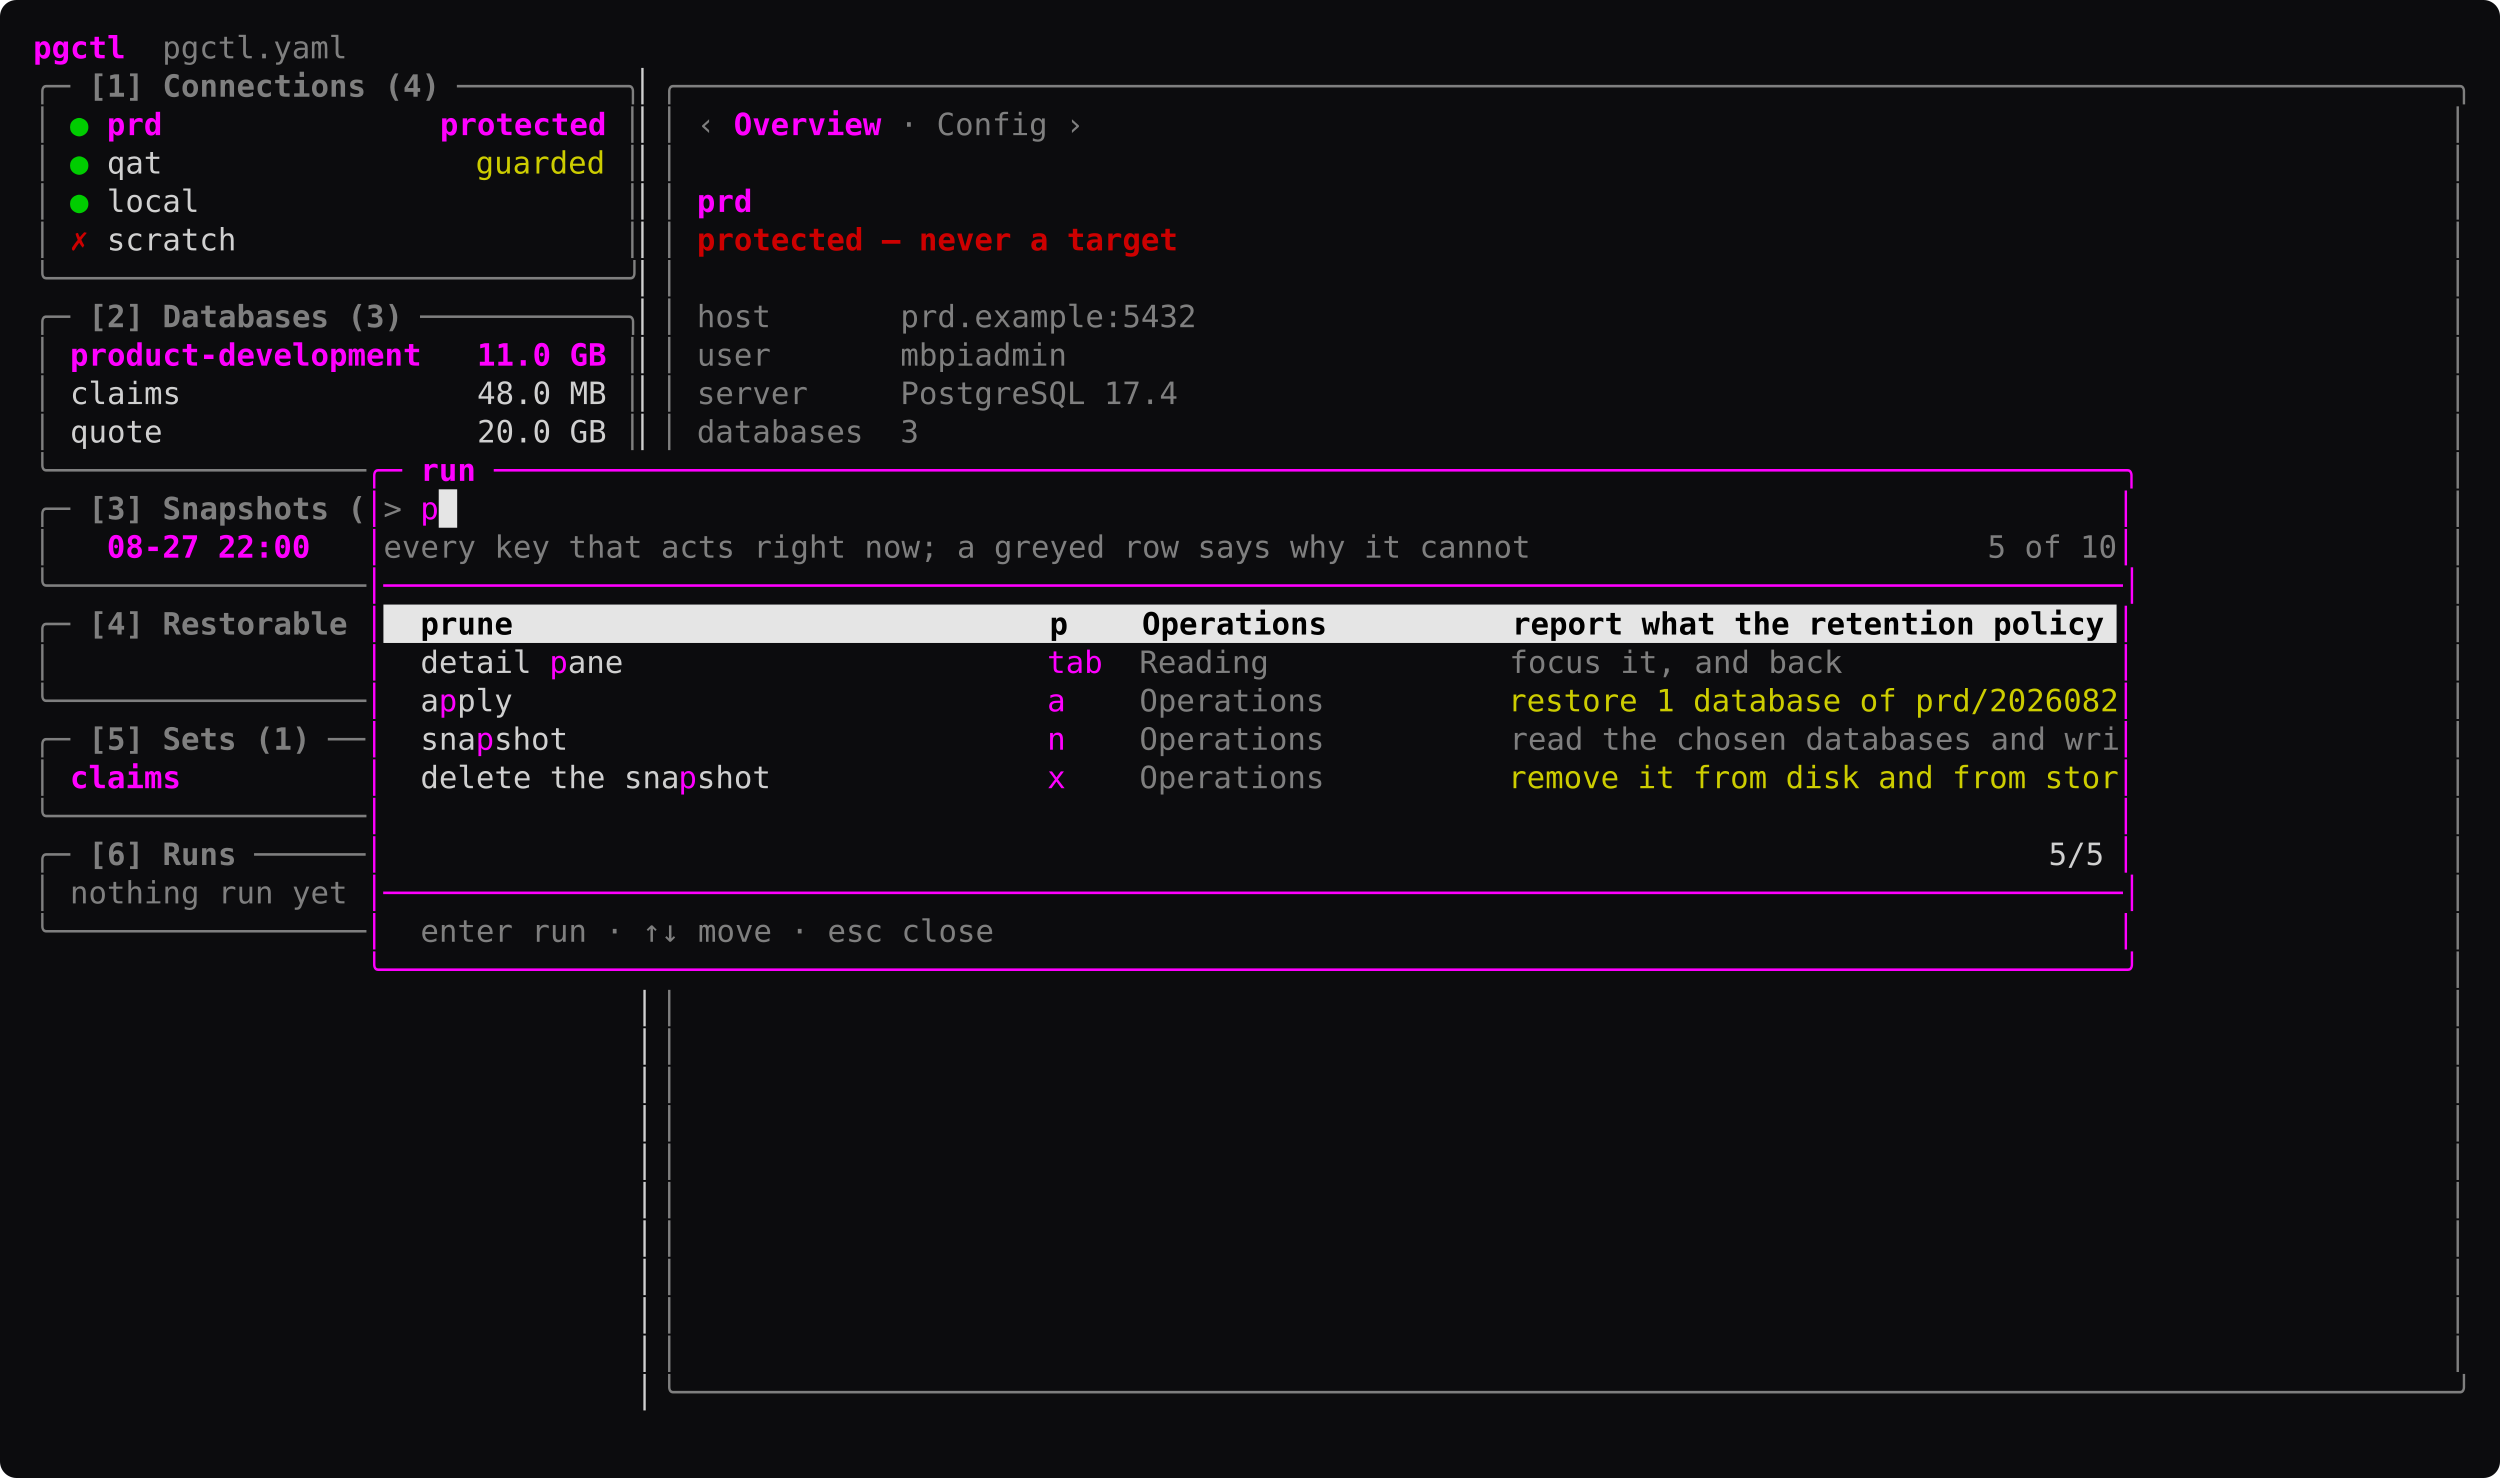
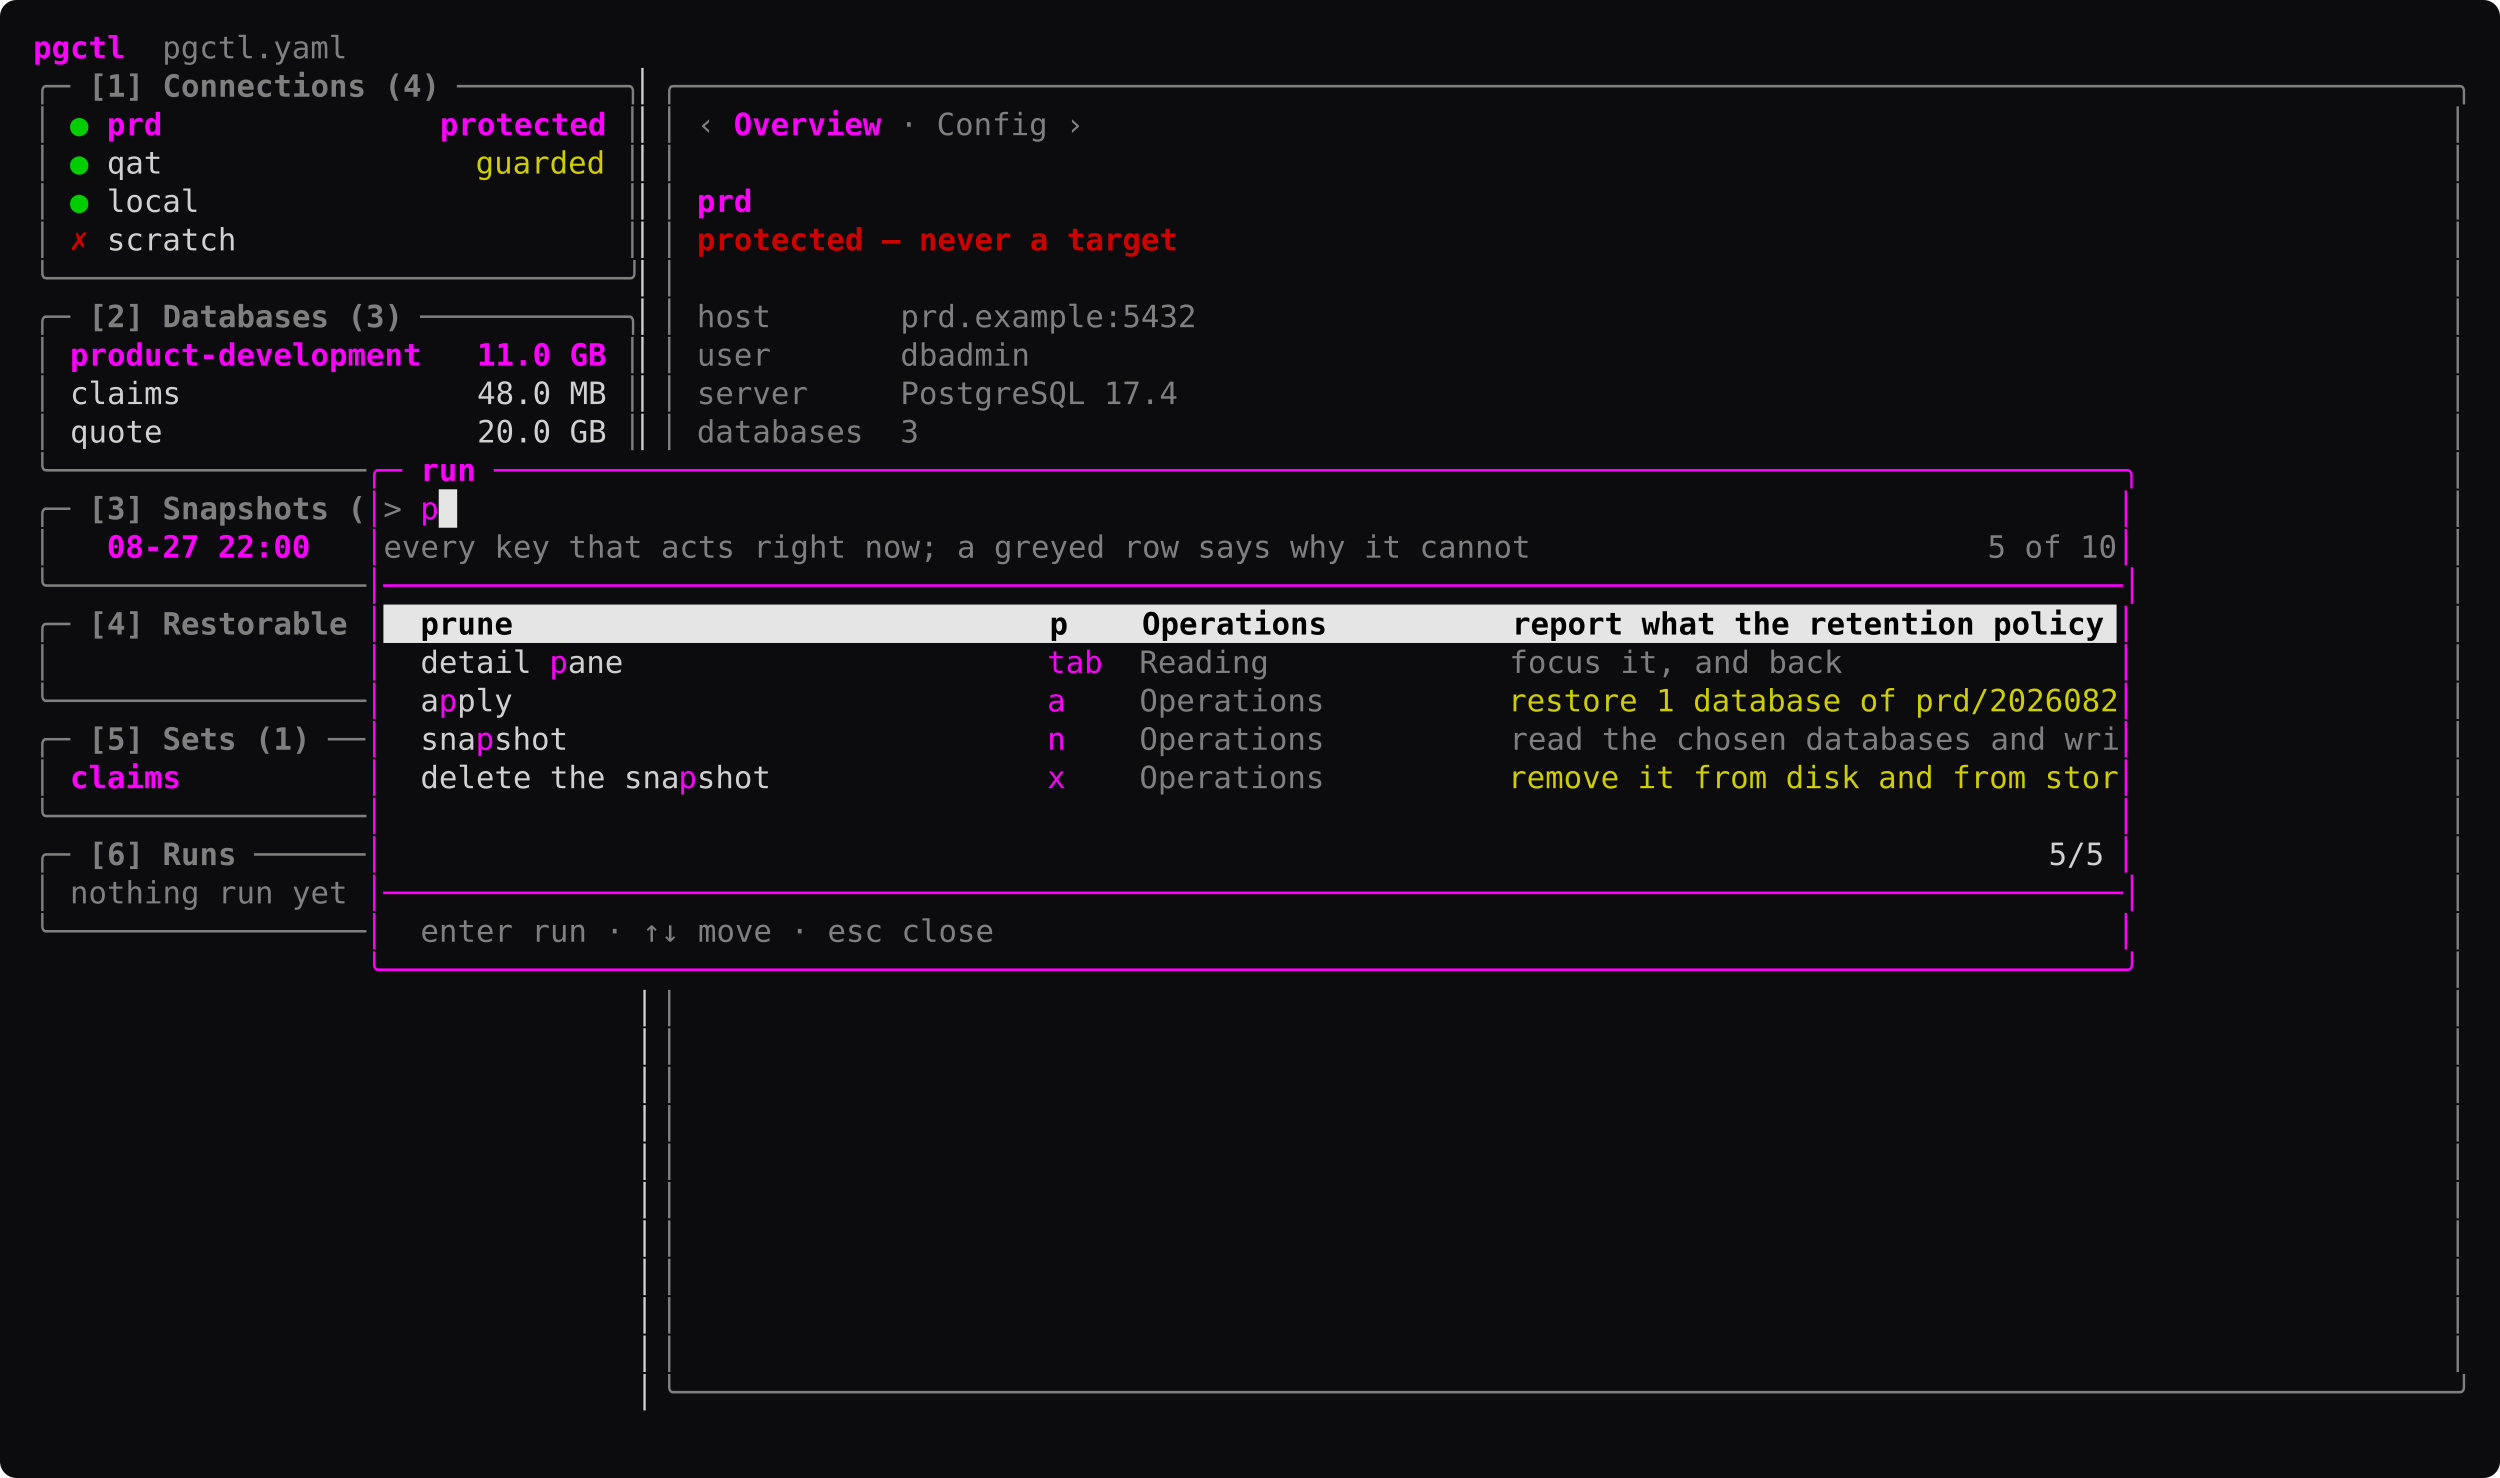
<svg xmlns="http://www.w3.org/2000/svg" width="1057.6" height="625.25" viewBox="0 0 1057.6 625.25" font-family="ui-monospace, 'SF Mono', SFMono-Regular, Menlo, Consolas, 'DejaVu Sans Mono', monospace" font-size="13" role="img">
  <rect width="1057.6" height="625.25" rx="7" fill="#0c0c0e" />
  <rect x="185.6" y="207" width="7.8" height="16.25" fill="#e5e5e5" />
  <rect x="162.2" y="255.75" width="733.2" height="16.25" fill="#e5e5e5" />
  <text x="14" y="24.68" textLength="39" lengthAdjust="spacing" fill="#ff00ff" font-weight="600" xml:space="preserve">pgctl</text>
  <text x="53" y="24.68" textLength="93.6" lengthAdjust="spacing" fill="#7f7f7f" xml:space="preserve">  pgctl.yaml</text>
  <text x="14" y="40.92" textLength="15.6" lengthAdjust="spacing" fill="#7f7f7f" xml:space="preserve">╭─</text>
  <text x="29.6" y="40.92" textLength="156" lengthAdjust="spacing" fill="#7f7f7f" font-weight="600" xml:space="preserve"> [1] Connections (4)</text>
  <text x="193.4" y="40.92" textLength="78" lengthAdjust="spacing" fill="#7f7f7f" xml:space="preserve">─────────╮</text>
  <text x="271.4" y="40.92" textLength="7.8" lengthAdjust="spacing" fill="#d0d0d0" xml:space="preserve">▏</text>
  <text x="279.2" y="40.92" textLength="764.4" lengthAdjust="spacing" fill="#7f7f7f" xml:space="preserve">╭────────────────────────────────────────────────────────────────────────────────────────────────╮</text>
  <text x="14" y="57.17" textLength="7.8" lengthAdjust="spacing" fill="#7f7f7f" xml:space="preserve">│</text>
  <text x="29.6" y="57.17" textLength="7.8" lengthAdjust="spacing" fill="#00cd00" xml:space="preserve">●</text>
  <text x="45.2" y="57.17" textLength="210.6" lengthAdjust="spacing" fill="#ff00ff" font-weight="600" xml:space="preserve">prd               protected</text>
  <text x="263.6" y="57.17" textLength="7.8" lengthAdjust="spacing" fill="#7f7f7f" xml:space="preserve">│</text>
  <text x="271.4" y="57.17" textLength="7.8" lengthAdjust="spacing" fill="#d0d0d0" xml:space="preserve">▏</text>
  <text x="279.2" y="57.17" textLength="7.8" lengthAdjust="spacing" fill="#7f7f7f" xml:space="preserve">│</text>
  <text x="294.8" y="57.17" textLength="7.8" lengthAdjust="spacing" fill="#7f7f7f" xml:space="preserve">‹</text>
  <text x="310.4" y="57.17" textLength="7.8" lengthAdjust="spacing" fill="#ff00ff" font-weight="600" xml:space="preserve">O</text>
  <text x="318.2" y="57.17" textLength="7.8" lengthAdjust="spacing" fill="#ff00ff" font-weight="600" xml:space="preserve">v</text>
  <text x="326" y="57.17" textLength="7.8" lengthAdjust="spacing" fill="#ff00ff" font-weight="600" xml:space="preserve">e</text>
  <text x="333.8" y="57.17" textLength="7.8" lengthAdjust="spacing" fill="#ff00ff" font-weight="600" xml:space="preserve">r</text>
  <text x="341.6" y="57.17" textLength="7.8" lengthAdjust="spacing" fill="#ff00ff" font-weight="600" xml:space="preserve">v</text>
  <text x="349.4" y="57.17" textLength="7.8" lengthAdjust="spacing" fill="#ff00ff" font-weight="600" xml:space="preserve">i</text>
  <text x="357.2" y="57.17" textLength="7.8" lengthAdjust="spacing" fill="#ff00ff" font-weight="600" xml:space="preserve">e</text>
  <text x="365" y="57.17" textLength="7.8" lengthAdjust="spacing" fill="#ff00ff" font-weight="600" xml:space="preserve">w</text>
  <text x="380.6" y="57.17" textLength="7.8" lengthAdjust="spacing" fill="#7f7f7f" xml:space="preserve">·</text>
  <text x="388.4" y="57.17" textLength="54.6" lengthAdjust="spacing" fill="#7f7f7f" xml:space="preserve"> Config</text>
  <text x="450.8" y="57.17" textLength="7.8" lengthAdjust="spacing" fill="#7f7f7f" xml:space="preserve">›</text>
  <text x="1035.8" y="57.17" textLength="7.8" lengthAdjust="spacing" fill="#7f7f7f" xml:space="preserve">│</text>
  <text x="14" y="73.42" textLength="7.8" lengthAdjust="spacing" fill="#7f7f7f" xml:space="preserve">│</text>
  <text x="29.6" y="73.42" textLength="7.8" lengthAdjust="spacing" fill="#00cd00" xml:space="preserve">●</text>
  <text x="45.2" y="73.42" textLength="23.4" lengthAdjust="spacing" fill="#d0d0d0" xml:space="preserve">qat</text>
  <text x="201.2" y="73.42" textLength="54.6" lengthAdjust="spacing" fill="#cdcd00" xml:space="preserve">guarded</text>
  <text x="263.6" y="73.42" textLength="7.8" lengthAdjust="spacing" fill="#7f7f7f" xml:space="preserve">│</text>
  <text x="271.4" y="73.42" textLength="7.8" lengthAdjust="spacing" fill="#d0d0d0" xml:space="preserve">▏</text>
  <text x="279.2" y="73.42" textLength="7.8" lengthAdjust="spacing" fill="#7f7f7f" xml:space="preserve">│</text>
  <text x="1035.8" y="73.42" textLength="7.8" lengthAdjust="spacing" fill="#7f7f7f" xml:space="preserve">│</text>
  <text x="14" y="89.67" textLength="7.8" lengthAdjust="spacing" fill="#7f7f7f" xml:space="preserve">│</text>
  <text x="29.6" y="89.67" textLength="7.8" lengthAdjust="spacing" fill="#00cd00" xml:space="preserve">●</text>
  <text x="45.2" y="89.67" textLength="39" lengthAdjust="spacing" fill="#d0d0d0" xml:space="preserve">local</text>
  <text x="263.6" y="89.67" textLength="7.8" lengthAdjust="spacing" fill="#7f7f7f" xml:space="preserve">│</text>
  <text x="271.4" y="89.67" textLength="7.8" lengthAdjust="spacing" fill="#d0d0d0" xml:space="preserve">▏</text>
  <text x="279.2" y="89.67" textLength="7.8" lengthAdjust="spacing" fill="#7f7f7f" xml:space="preserve">│</text>
  <text x="294.8" y="89.67" textLength="23.4" lengthAdjust="spacing" fill="#ff00ff" font-weight="600" xml:space="preserve">prd</text>
  <text x="1035.8" y="89.67" textLength="7.8" lengthAdjust="spacing" fill="#7f7f7f" xml:space="preserve">│</text>
  <text x="14" y="105.92" textLength="7.8" lengthAdjust="spacing" fill="#7f7f7f" xml:space="preserve">│</text>
  <text x="29.6" y="105.92" textLength="7.8" lengthAdjust="spacing" fill="#cd0000" font-weight="600" xml:space="preserve">✗</text>
  <text x="45.2" y="105.92" textLength="54.6" lengthAdjust="spacing" fill="#d0d0d0" xml:space="preserve">scratch</text>
  <text x="263.6" y="105.92" textLength="7.8" lengthAdjust="spacing" fill="#7f7f7f" xml:space="preserve">│</text>
  <text x="271.4" y="105.92" textLength="7.8" lengthAdjust="spacing" fill="#d0d0d0" xml:space="preserve">▏</text>
  <text x="279.2" y="105.92" textLength="7.8" lengthAdjust="spacing" fill="#7f7f7f" xml:space="preserve">│</text>
  <text x="294.8" y="105.92" textLength="202.8" lengthAdjust="spacing" fill="#cd0000" font-weight="600" xml:space="preserve">protected — never a target</text>
  <text x="1035.8" y="105.92" textLength="7.8" lengthAdjust="spacing" fill="#7f7f7f" xml:space="preserve">│</text>
  <text x="14" y="122.17" textLength="257.4" lengthAdjust="spacing" fill="#7f7f7f" xml:space="preserve">╰───────────────────────────────╯</text>
  <text x="271.4" y="122.17" textLength="7.8" lengthAdjust="spacing" fill="#d0d0d0" xml:space="preserve">▏</text>
  <text x="279.2" y="122.17" textLength="7.8" lengthAdjust="spacing" fill="#7f7f7f" xml:space="preserve">│</text>
  <text x="1035.8" y="122.17" textLength="7.8" lengthAdjust="spacing" fill="#7f7f7f" xml:space="preserve">│</text>
  <text x="14" y="138.43" textLength="15.6" lengthAdjust="spacing" fill="#7f7f7f" xml:space="preserve">╭─</text>
  <text x="29.6" y="138.43" textLength="140.4" lengthAdjust="spacing" fill="#7f7f7f" font-weight="600" xml:space="preserve"> [2] Databases (3)</text>
  <text x="177.8" y="138.43" textLength="93.6" lengthAdjust="spacing" fill="#7f7f7f" xml:space="preserve">───────────╮</text>
  <text x="271.4" y="138.43" textLength="7.8" lengthAdjust="spacing" fill="#d0d0d0" xml:space="preserve">▏</text>
  <text x="279.2" y="138.43" textLength="7.8" lengthAdjust="spacing" fill="#7f7f7f" xml:space="preserve">│</text>
  <text x="294.8" y="138.43" textLength="210.6" lengthAdjust="spacing" fill="#7f7f7f" xml:space="preserve">host       prd.example:5432</text>
  <text x="1035.8" y="138.43" textLength="7.8" lengthAdjust="spacing" fill="#7f7f7f" xml:space="preserve">│</text>
  <text x="14" y="154.68" textLength="7.8" lengthAdjust="spacing" fill="#7f7f7f" xml:space="preserve">│</text>
  <text x="29.6" y="154.68" textLength="226.2" lengthAdjust="spacing" fill="#ff00ff" font-weight="600" xml:space="preserve">product-development   11.0 GB</text>
  <text x="263.6" y="154.68" textLength="7.8" lengthAdjust="spacing" fill="#7f7f7f" xml:space="preserve">│</text>
  <text x="271.4" y="154.68" textLength="7.8" lengthAdjust="spacing" fill="#d0d0d0" xml:space="preserve">▏</text>
  <text x="279.2" y="154.68" textLength="7.8" lengthAdjust="spacing" fill="#7f7f7f" xml:space="preserve">│</text>
-   <text x="294.8" y="154.68" textLength="156" lengthAdjust="spacing" fill="#7f7f7f" xml:space="preserve">user       mbpiadmin</text>
+   <text x="294.8" y="154.68" textLength="140.4" lengthAdjust="spacing" fill="#7f7f7f" xml:space="preserve">user       dbadmin</text>
  <text x="1035.8" y="154.68" textLength="7.8" lengthAdjust="spacing" fill="#7f7f7f" xml:space="preserve">│</text>
  <text x="14" y="170.93" textLength="7.8" lengthAdjust="spacing" fill="#7f7f7f" xml:space="preserve">│</text>
  <text x="21.8" y="170.93" textLength="234" lengthAdjust="spacing" fill="#d0d0d0" xml:space="preserve"> claims                48.0 MB</text>
  <text x="263.6" y="170.93" textLength="7.8" lengthAdjust="spacing" fill="#7f7f7f" xml:space="preserve">│</text>
  <text x="271.4" y="170.93" textLength="7.8" lengthAdjust="spacing" fill="#d0d0d0" xml:space="preserve">▏</text>
  <text x="279.2" y="170.93" textLength="7.8" lengthAdjust="spacing" fill="#7f7f7f" xml:space="preserve">│</text>
  <text x="294.8" y="170.93" textLength="202.8" lengthAdjust="spacing" fill="#7f7f7f" xml:space="preserve">server     PostgreSQL 17.4</text>
  <text x="1035.8" y="170.93" textLength="7.8" lengthAdjust="spacing" fill="#7f7f7f" xml:space="preserve">│</text>
  <text x="14" y="187.18" textLength="7.8" lengthAdjust="spacing" fill="#7f7f7f" xml:space="preserve">│</text>
  <text x="21.8" y="187.18" textLength="234" lengthAdjust="spacing" fill="#d0d0d0" xml:space="preserve"> quote                 20.0 GB</text>
  <text x="263.6" y="187.18" textLength="7.8" lengthAdjust="spacing" fill="#7f7f7f" xml:space="preserve">│</text>
  <text x="271.4" y="187.18" textLength="7.8" lengthAdjust="spacing" fill="#d0d0d0" xml:space="preserve">▏</text>
  <text x="279.2" y="187.18" textLength="7.8" lengthAdjust="spacing" fill="#7f7f7f" xml:space="preserve">│</text>
  <text x="294.8" y="187.18" textLength="93.6" lengthAdjust="spacing" fill="#7f7f7f" xml:space="preserve">databases  3</text>
  <text x="1035.8" y="187.18" textLength="7.8" lengthAdjust="spacing" fill="#7f7f7f" xml:space="preserve">│</text>
  <text x="14" y="203.43" textLength="140.4" lengthAdjust="spacing" fill="#7f7f7f" xml:space="preserve">╰─────────────────</text>
  <text x="154.4" y="203.43" textLength="15.6" lengthAdjust="spacing" fill="#ff00ff" xml:space="preserve">╭─</text>
  <text x="170" y="203.43" textLength="31.2" lengthAdjust="spacing" fill="#ff00ff" font-weight="600" xml:space="preserve"> run</text>
  <text x="209" y="203.43" textLength="694.2" lengthAdjust="spacing" fill="#ff00ff" xml:space="preserve">────────────────────────────────────────────────────────────────────────────────────────╮</text>
  <text x="1035.8" y="203.43" textLength="7.8" lengthAdjust="spacing" fill="#7f7f7f" xml:space="preserve">│</text>
  <text x="14" y="219.68" textLength="15.6" lengthAdjust="spacing" fill="#7f7f7f" xml:space="preserve">╭─</text>
  <text x="29.6" y="219.68" textLength="124.8" lengthAdjust="spacing" fill="#7f7f7f" font-weight="600" xml:space="preserve"> [3] Snapshots (</text>
  <text x="154.4" y="219.68" textLength="7.8" lengthAdjust="spacing" fill="#ff00ff" xml:space="preserve">│</text>
  <text x="162.2" y="219.68" textLength="7.8" lengthAdjust="spacing" fill="#7f7f7f" xml:space="preserve">&gt;</text>
  <text x="177.8" y="219.68" textLength="7.8" lengthAdjust="spacing" fill="#ff00ff" xml:space="preserve">p</text>
  <text x="895.4" y="219.68" textLength="7.8" lengthAdjust="spacing" fill="#ff00ff" xml:space="preserve">│</text>
  <text x="1035.8" y="219.68" textLength="7.8" lengthAdjust="spacing" fill="#7f7f7f" xml:space="preserve">│</text>
  <text x="14" y="235.93" textLength="7.8" lengthAdjust="spacing" fill="#7f7f7f" xml:space="preserve">│</text>
  <text x="45.2" y="235.93" textLength="85.8" lengthAdjust="spacing" fill="#ff00ff" font-weight="600" xml:space="preserve">08-27 22:00</text>
  <text x="154.4" y="235.93" textLength="7.8" lengthAdjust="spacing" fill="#ff00ff" xml:space="preserve">│</text>
  <text x="162.2" y="235.93" textLength="483.6" lengthAdjust="spacing" fill="#7f7f7f" xml:space="preserve">every key that acts right now; a greyed row says why it cannot</text>
  <text x="840.8" y="235.93" textLength="54.6" lengthAdjust="spacing" fill="#7f7f7f" xml:space="preserve">5 of 10</text>
  <text x="895.4" y="235.93" textLength="7.8" lengthAdjust="spacing" fill="#ff00ff" xml:space="preserve">│</text>
  <text x="1035.8" y="235.93" textLength="7.8" lengthAdjust="spacing" fill="#7f7f7f" xml:space="preserve">│</text>
  <text x="14" y="252.18" textLength="140.4" lengthAdjust="spacing" fill="#7f7f7f" xml:space="preserve">╰─────────────────</text>
  <text x="154.4" y="252.18" textLength="748.8" lengthAdjust="spacing" fill="#ff00ff" xml:space="preserve">│──────────────────────────────────────────────────────────────────────────────────────────────│</text>
  <text x="1035.8" y="252.18" textLength="7.8" lengthAdjust="spacing" fill="#7f7f7f" xml:space="preserve">│</text>
  <text x="14" y="268.43" textLength="15.6" lengthAdjust="spacing" fill="#7f7f7f" xml:space="preserve">╭─</text>
  <text x="29.6" y="268.43" textLength="117" lengthAdjust="spacing" fill="#7f7f7f" font-weight="600" xml:space="preserve"> [4] Restorable</text>
  <text x="154.4" y="268.43" textLength="7.8" lengthAdjust="spacing" fill="#ff00ff" xml:space="preserve">│</text>
  <text x="162.2" y="268.43" textLength="725.4" lengthAdjust="spacing" fill="#000000" font-weight="600" xml:space="preserve">  prune                             p    Operations          report what the retention policy</text>
  <text x="895.4" y="268.43" textLength="7.8" lengthAdjust="spacing" fill="#ff00ff" xml:space="preserve">│</text>
  <text x="1035.8" y="268.43" textLength="7.8" lengthAdjust="spacing" fill="#7f7f7f" xml:space="preserve">│</text>
  <text x="14" y="284.68" textLength="7.8" lengthAdjust="spacing" fill="#7f7f7f" xml:space="preserve">│</text>
  <text x="154.4" y="284.68" textLength="7.8" lengthAdjust="spacing" fill="#ff00ff" xml:space="preserve">│</text>
  <text x="162.2" y="284.68" textLength="62.4" lengthAdjust="spacing" fill="#d0d0d0" xml:space="preserve">  detail</text>
  <text x="232.4" y="284.68" textLength="7.8" lengthAdjust="spacing" fill="#ff00ff" xml:space="preserve">p</text>
  <text x="240.2" y="284.68" textLength="23.4" lengthAdjust="spacing" fill="#d0d0d0" xml:space="preserve">ane</text>
  <text x="443" y="284.68" textLength="23.4" lengthAdjust="spacing" fill="#ff00ff" xml:space="preserve">tab</text>
  <text x="482" y="284.68" textLength="296.4" lengthAdjust="spacing" fill="#7f7f7f" xml:space="preserve">Reading             focus it, and back</text>
  <text x="895.4" y="284.68" textLength="7.8" lengthAdjust="spacing" fill="#ff00ff" xml:space="preserve">│</text>
  <text x="1035.8" y="284.68" textLength="7.8" lengthAdjust="spacing" fill="#7f7f7f" xml:space="preserve">│</text>
  <text x="14" y="300.93" textLength="140.4" lengthAdjust="spacing" fill="#7f7f7f" xml:space="preserve">╰─────────────────</text>
  <text x="154.4" y="300.93" textLength="7.8" lengthAdjust="spacing" fill="#ff00ff" xml:space="preserve">│</text>
  <text x="162.2" y="300.93" textLength="23.4" lengthAdjust="spacing" fill="#d0d0d0" xml:space="preserve">  a</text>
  <text x="185.6" y="300.93" textLength="7.8" lengthAdjust="spacing" fill="#ff00ff" xml:space="preserve">p</text>
  <text x="193.4" y="300.93" textLength="23.4" lengthAdjust="spacing" fill="#d0d0d0" xml:space="preserve">ply</text>
  <text x="443" y="300.93" textLength="7.8" lengthAdjust="spacing" fill="#ff00ff" xml:space="preserve">a</text>
  <text x="482" y="300.93" textLength="78" lengthAdjust="spacing" fill="#7f7f7f" xml:space="preserve">Operations</text>
  <text x="638" y="300.93" textLength="257.4" lengthAdjust="spacing" fill="#cdcd00" xml:space="preserve">restore 1 database of prd/2026082</text>
  <text x="895.4" y="300.93" textLength="7.8" lengthAdjust="spacing" fill="#ff00ff" xml:space="preserve">│</text>
  <text x="1035.8" y="300.93" textLength="7.8" lengthAdjust="spacing" fill="#7f7f7f" xml:space="preserve">│</text>
  <text x="14" y="317.18" textLength="15.6" lengthAdjust="spacing" fill="#7f7f7f" xml:space="preserve">╭─</text>
  <text x="29.6" y="317.18" textLength="101.4" lengthAdjust="spacing" fill="#7f7f7f" font-weight="600" xml:space="preserve"> [5] Sets (1)</text>
  <text x="138.8" y="317.18" textLength="15.6" lengthAdjust="spacing" fill="#7f7f7f" xml:space="preserve">──</text>
  <text x="154.4" y="317.18" textLength="7.8" lengthAdjust="spacing" fill="#ff00ff" xml:space="preserve">│</text>
  <text x="162.2" y="317.18" textLength="39" lengthAdjust="spacing" fill="#d0d0d0" xml:space="preserve">  sna</text>
  <text x="201.2" y="317.18" textLength="7.8" lengthAdjust="spacing" fill="#ff00ff" xml:space="preserve">p</text>
  <text x="209" y="317.18" textLength="31.2" lengthAdjust="spacing" fill="#d0d0d0" xml:space="preserve">shot</text>
  <text x="443" y="317.18" textLength="7.8" lengthAdjust="spacing" fill="#ff00ff" xml:space="preserve">n</text>
  <text x="482" y="317.18" textLength="413.4" lengthAdjust="spacing" fill="#7f7f7f" xml:space="preserve">Operations          read the chosen databases and wri</text>
  <text x="895.4" y="317.18" textLength="7.8" lengthAdjust="spacing" fill="#ff00ff" xml:space="preserve">│</text>
  <text x="1035.8" y="317.18" textLength="7.8" lengthAdjust="spacing" fill="#7f7f7f" xml:space="preserve">│</text>
  <text x="14" y="333.43" textLength="7.8" lengthAdjust="spacing" fill="#7f7f7f" xml:space="preserve">│</text>
  <text x="29.6" y="333.43" textLength="46.8" lengthAdjust="spacing" fill="#ff00ff" font-weight="600" xml:space="preserve">claims</text>
  <text x="154.4" y="333.43" textLength="7.8" lengthAdjust="spacing" fill="#ff00ff" xml:space="preserve">│</text>
  <text x="162.2" y="333.43" textLength="124.8" lengthAdjust="spacing" fill="#d0d0d0" xml:space="preserve">  delete the sna</text>
  <text x="287" y="333.43" textLength="7.8" lengthAdjust="spacing" fill="#ff00ff" xml:space="preserve">p</text>
  <text x="294.8" y="333.43" textLength="31.2" lengthAdjust="spacing" fill="#d0d0d0" xml:space="preserve">shot</text>
  <text x="443" y="333.43" textLength="7.8" lengthAdjust="spacing" fill="#ff00ff" xml:space="preserve">x</text>
  <text x="482" y="333.43" textLength="78" lengthAdjust="spacing" fill="#7f7f7f" xml:space="preserve">Operations</text>
  <text x="638" y="333.43" textLength="257.4" lengthAdjust="spacing" fill="#cdcd00" xml:space="preserve">remove it from disk and from stor</text>
  <text x="895.4" y="333.43" textLength="7.8" lengthAdjust="spacing" fill="#ff00ff" xml:space="preserve">│</text>
  <text x="1035.8" y="333.43" textLength="7.8" lengthAdjust="spacing" fill="#7f7f7f" xml:space="preserve">│</text>
  <text x="14" y="349.68" textLength="140.4" lengthAdjust="spacing" fill="#7f7f7f" xml:space="preserve">╰─────────────────</text>
  <text x="154.4" y="349.68" textLength="7.8" lengthAdjust="spacing" fill="#ff00ff" xml:space="preserve">│</text>
  <text x="895.4" y="349.68" textLength="7.8" lengthAdjust="spacing" fill="#ff00ff" xml:space="preserve">│</text>
  <text x="1035.8" y="349.68" textLength="7.8" lengthAdjust="spacing" fill="#7f7f7f" xml:space="preserve">│</text>
  <text x="14" y="365.93" textLength="15.6" lengthAdjust="spacing" fill="#7f7f7f" xml:space="preserve">╭─</text>
  <text x="29.6" y="365.93" textLength="70.2" lengthAdjust="spacing" fill="#7f7f7f" font-weight="600" xml:space="preserve"> [6] Runs</text>
  <text x="107.6" y="365.93" textLength="46.8" lengthAdjust="spacing" fill="#7f7f7f" xml:space="preserve">──────</text>
  <text x="154.4" y="365.93" textLength="7.8" lengthAdjust="spacing" fill="#ff00ff" xml:space="preserve">│</text>
  <text x="162.2" y="365.93" textLength="725.4" lengthAdjust="spacing" fill="#d0d0d0" xml:space="preserve">                                                                                          5/5</text>
  <text x="895.4" y="365.93" textLength="7.8" lengthAdjust="spacing" fill="#ff00ff" xml:space="preserve">│</text>
  <text x="1035.8" y="365.93" textLength="7.8" lengthAdjust="spacing" fill="#7f7f7f" xml:space="preserve">│</text>
  <text x="14" y="382.18" textLength="7.8" lengthAdjust="spacing" fill="#7f7f7f" xml:space="preserve">│</text>
  <text x="29.6" y="382.18" textLength="117" lengthAdjust="spacing" fill="#7f7f7f" xml:space="preserve">nothing run yet</text>
  <text x="154.4" y="382.18" textLength="748.8" lengthAdjust="spacing" fill="#ff00ff" xml:space="preserve">│──────────────────────────────────────────────────────────────────────────────────────────────│</text>
  <text x="1035.8" y="382.18" textLength="7.8" lengthAdjust="spacing" fill="#7f7f7f" xml:space="preserve">│</text>
  <text x="14" y="398.43" textLength="140.4" lengthAdjust="spacing" fill="#7f7f7f" xml:space="preserve">╰─────────────────</text>
  <text x="154.4" y="398.43" textLength="7.8" lengthAdjust="spacing" fill="#ff00ff" xml:space="preserve">│</text>
  <text x="162.2" y="398.43" textLength="257.4" lengthAdjust="spacing" fill="#7f7f7f" xml:space="preserve">  enter run · ↑↓ move · esc close</text>
  <text x="895.4" y="398.43" textLength="7.8" lengthAdjust="spacing" fill="#ff00ff" xml:space="preserve">│</text>
  <text x="1035.8" y="398.43" textLength="7.8" lengthAdjust="spacing" fill="#7f7f7f" xml:space="preserve">│</text>
  <text x="154.4" y="414.68" textLength="748.8" lengthAdjust="spacing" fill="#ff00ff" xml:space="preserve">╰──────────────────────────────────────────────────────────────────────────────────────────────╯</text>
  <text x="1035.8" y="414.68" textLength="7.8" lengthAdjust="spacing" fill="#7f7f7f" xml:space="preserve">│</text>
  <text x="14" y="430.93" textLength="265.2" lengthAdjust="spacing" fill="#d0d0d0" xml:space="preserve">                                 ▏</text>
  <text x="279.2" y="430.93" textLength="7.8" lengthAdjust="spacing" fill="#7f7f7f" xml:space="preserve">│</text>
  <text x="1035.8" y="430.93" textLength="7.8" lengthAdjust="spacing" fill="#7f7f7f" xml:space="preserve">│</text>
  <text x="14" y="447.18" textLength="265.2" lengthAdjust="spacing" fill="#d0d0d0" xml:space="preserve">                                 ▏</text>
  <text x="279.2" y="447.18" textLength="7.8" lengthAdjust="spacing" fill="#7f7f7f" xml:space="preserve">│</text>
  <text x="1035.8" y="447.18" textLength="7.8" lengthAdjust="spacing" fill="#7f7f7f" xml:space="preserve">│</text>
  <text x="14" y="463.43" textLength="265.2" lengthAdjust="spacing" fill="#d0d0d0" xml:space="preserve">                                 ▏</text>
  <text x="279.2" y="463.43" textLength="7.8" lengthAdjust="spacing" fill="#7f7f7f" xml:space="preserve">│</text>
  <text x="1035.8" y="463.43" textLength="7.8" lengthAdjust="spacing" fill="#7f7f7f" xml:space="preserve">│</text>
  <text x="14" y="479.68" textLength="265.2" lengthAdjust="spacing" fill="#d0d0d0" xml:space="preserve">                                 ▏</text>
  <text x="279.2" y="479.68" textLength="7.8" lengthAdjust="spacing" fill="#7f7f7f" xml:space="preserve">│</text>
  <text x="1035.8" y="479.68" textLength="7.8" lengthAdjust="spacing" fill="#7f7f7f" xml:space="preserve">│</text>
  <text x="14" y="495.93" textLength="265.2" lengthAdjust="spacing" fill="#d0d0d0" xml:space="preserve">                                 ▏</text>
  <text x="279.2" y="495.93" textLength="7.8" lengthAdjust="spacing" fill="#7f7f7f" xml:space="preserve">│</text>
  <text x="1035.8" y="495.93" textLength="7.8" lengthAdjust="spacing" fill="#7f7f7f" xml:space="preserve">│</text>
  <text x="14" y="512.17" textLength="265.2" lengthAdjust="spacing" fill="#d0d0d0" xml:space="preserve">                                 ▏</text>
  <text x="279.2" y="512.17" textLength="7.8" lengthAdjust="spacing" fill="#7f7f7f" xml:space="preserve">│</text>
  <text x="1035.8" y="512.17" textLength="7.8" lengthAdjust="spacing" fill="#7f7f7f" xml:space="preserve">│</text>
  <text x="14" y="528.42" textLength="265.2" lengthAdjust="spacing" fill="#d0d0d0" xml:space="preserve">                                 ▏</text>
  <text x="279.2" y="528.42" textLength="7.8" lengthAdjust="spacing" fill="#7f7f7f" xml:space="preserve">│</text>
  <text x="1035.8" y="528.42" textLength="7.8" lengthAdjust="spacing" fill="#7f7f7f" xml:space="preserve">│</text>
  <text x="14" y="544.67" textLength="265.2" lengthAdjust="spacing" fill="#d0d0d0" xml:space="preserve">                                 ▏</text>
  <text x="279.2" y="544.67" textLength="7.8" lengthAdjust="spacing" fill="#7f7f7f" xml:space="preserve">│</text>
  <text x="1035.8" y="544.67" textLength="7.8" lengthAdjust="spacing" fill="#7f7f7f" xml:space="preserve">│</text>
  <text x="14" y="560.92" textLength="265.2" lengthAdjust="spacing" fill="#d0d0d0" xml:space="preserve">                                 ▏</text>
  <text x="279.2" y="560.92" textLength="7.8" lengthAdjust="spacing" fill="#7f7f7f" xml:space="preserve">│</text>
  <text x="1035.8" y="560.92" textLength="7.8" lengthAdjust="spacing" fill="#7f7f7f" xml:space="preserve">│</text>
  <text x="14" y="577.17" textLength="265.2" lengthAdjust="spacing" fill="#d0d0d0" xml:space="preserve">                                 ▏</text>
  <text x="279.2" y="577.17" textLength="7.8" lengthAdjust="spacing" fill="#7f7f7f" xml:space="preserve">│</text>
  <text x="1035.8" y="577.17" textLength="7.8" lengthAdjust="spacing" fill="#7f7f7f" xml:space="preserve">│</text>
  <text x="14" y="593.42" textLength="265.2" lengthAdjust="spacing" fill="#d0d0d0" xml:space="preserve">                                 ▏</text>
  <text x="279.2" y="593.42" textLength="764.4" lengthAdjust="spacing" fill="#7f7f7f" xml:space="preserve">╰────────────────────────────────────────────────────────────────────────────────────────────────╯</text>
</svg>
